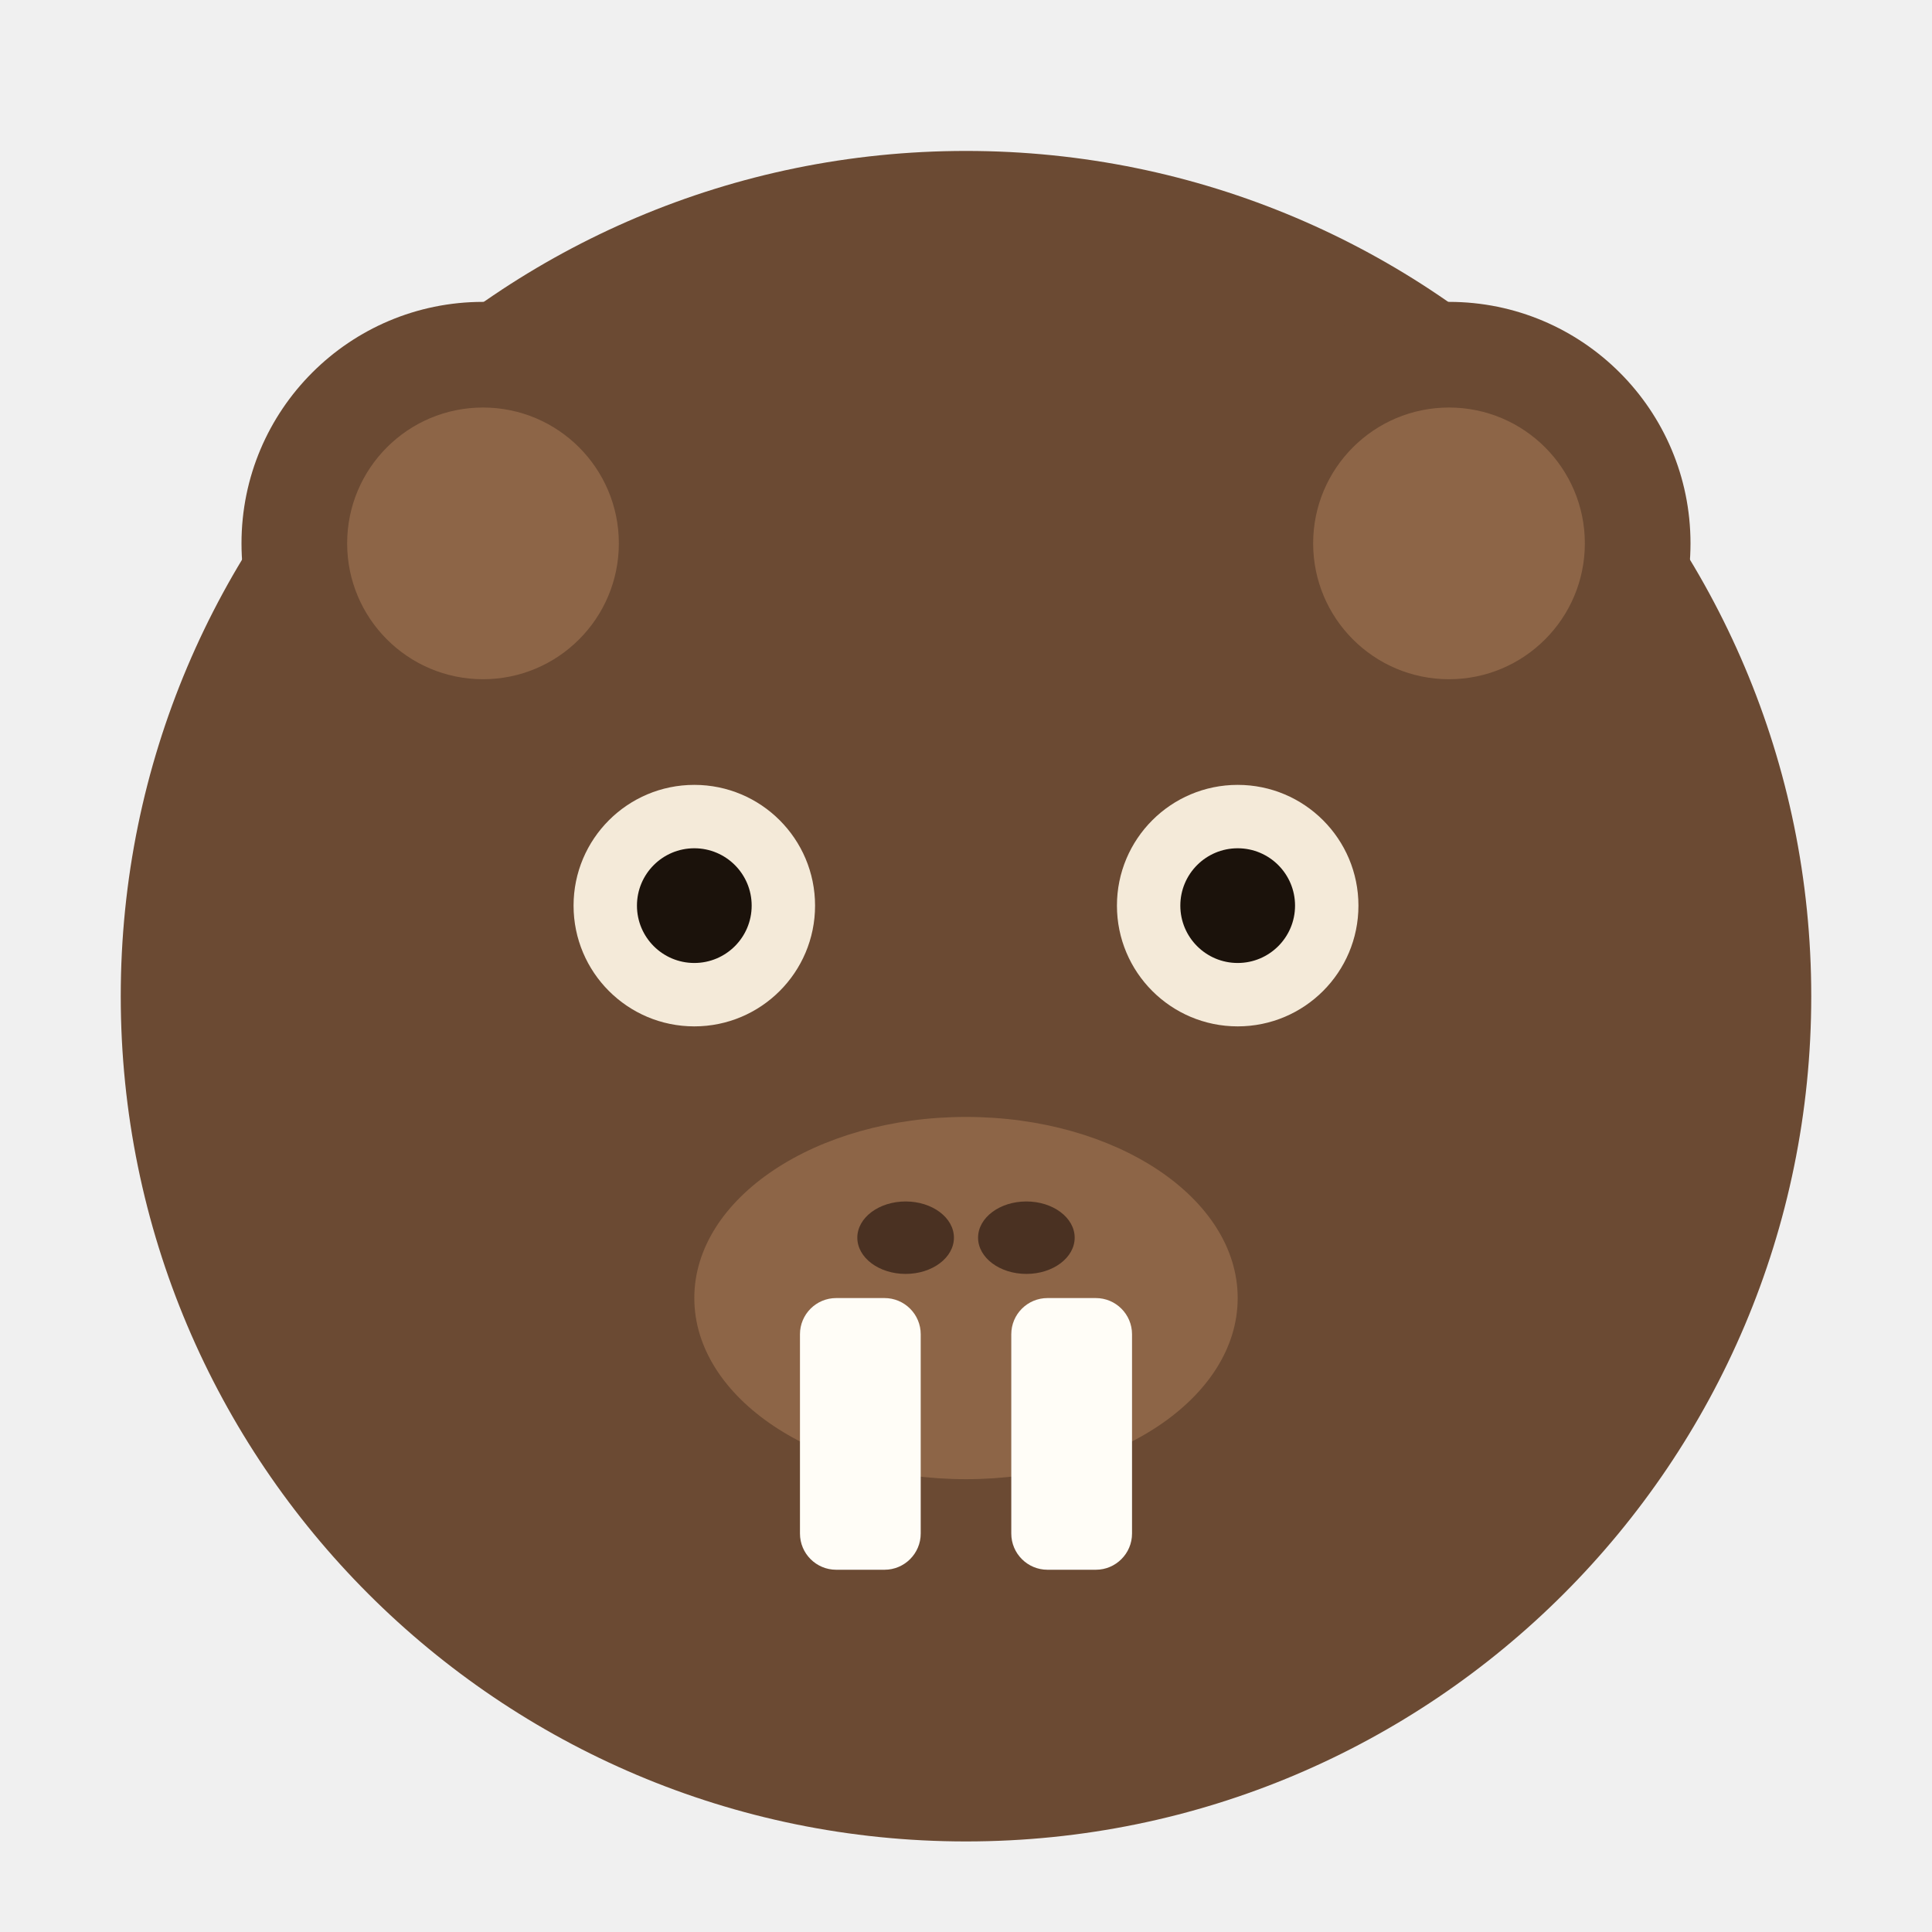
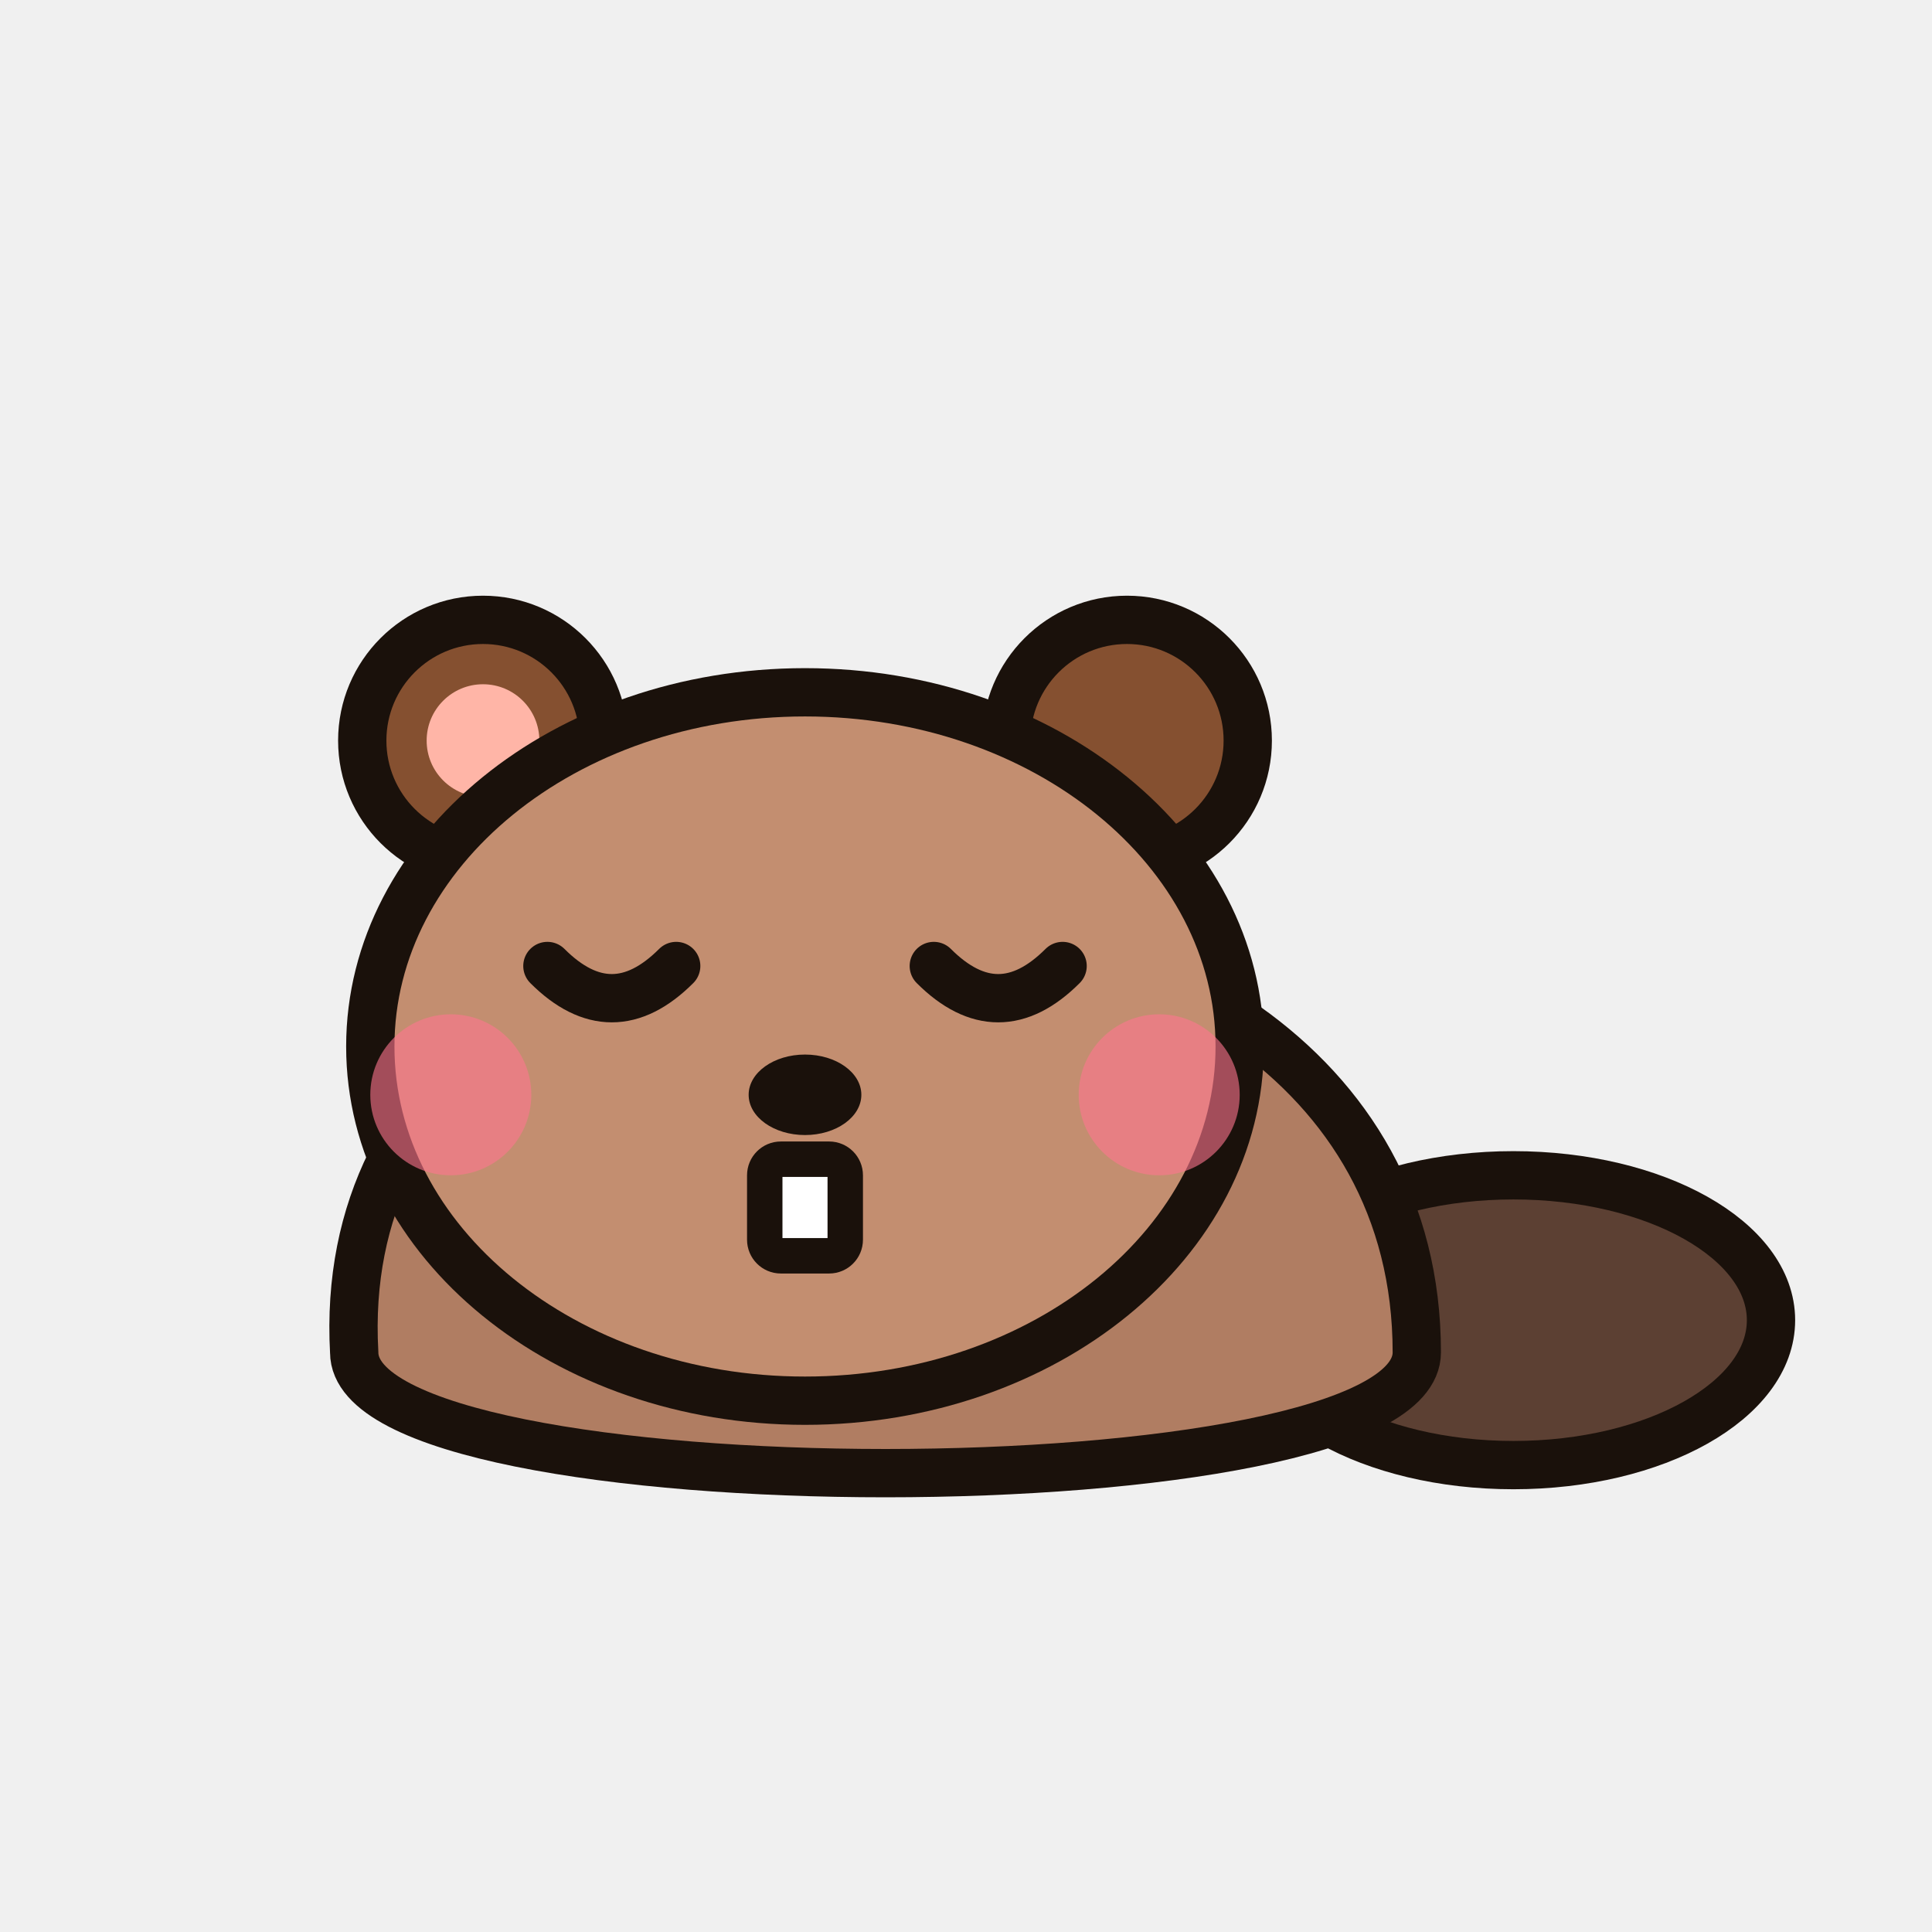
- <svg xmlns="http://www.w3.org/2000/svg" viewBox="0 0 64 64" role="img" aria-label="beaver" fill="none">
-   <circle cx="32" cy="33" r="28" fill="#6b4a33" />
-   <circle cx="16" cy="18" r="8" fill="#6b4a33" />
-   <circle cx="48" cy="18" r="8" fill="#6b4a33" />
-   <circle cx="16" cy="18" r="4.5" fill="#8d6547" />
-   <circle cx="48" cy="18" r="4.5" fill="#8d6547" />
-   <circle cx="23" cy="30" r="4" fill="#f4ead9" />
-   <circle cx="41" cy="30" r="4" fill="#f4ead9" />
-   <circle cx="23" cy="30" r="1.9" fill="#1b120b" />
-   <circle cx="41" cy="30" r="1.9" fill="#1b120b" />
-   <ellipse cx="32" cy="43" rx="9" ry="6" fill="#8d6547" />
-   <ellipse cx="30" cy="41" rx="1.6" ry="1.2" fill="#4a3122" />
-   <ellipse cx="34" cy="41" rx="1.6" ry="1.2" fill="#4a3122" />
-   <rect x="26.5" y="43" width="4" height="9" rx="1.2" fill="#fffdf7" />
-   <rect x="33.5" y="43" width="4" height="9" rx="1.2" fill="#fffdf7" />
+ <svg xmlns="http://www.w3.org/2000/svg" viewBox="0 0 120 120" width="112" height="112">
+   <ellipse cx="94" cy="82" rx="16" ry="9" fill="#5c4033" stroke="#1a110b" stroke-width="3" />
+   <path d="M22 84 C20 48, 88 48, 88 84 C88 94, 22 94, 22 84 Z" fill="#b07d62" stroke="#1a110b" stroke-width="3" />
+   <circle cx="30" cy="46" r="7.5" fill="#855030" stroke="#1a110b" stroke-width="3" />
+   <circle cx="30" cy="46" r="3.5" fill="#ffb5a7" />
+   <circle cx="70" cy="46" r="7.5" fill="#855030" stroke="#1a110b" stroke-width="3" />
+   <ellipse cx="50" cy="65" rx="27" ry="22" fill="#c38e70" stroke="#1a110b" stroke-width="3" />
+   <path d="M34 60 Q38 64 42 60" fill="none" stroke="#1a110b" stroke-width="3" stroke-linecap="round" />
+   <path d="M58 60 Q62 64 66 60" fill="none" stroke="#1a110b" stroke-width="3" stroke-linecap="round" />
+   <ellipse cx="50" cy="68" rx="3.5" ry="2.5" fill="#1a110b" />
+   <rect x="47.5" y="72" width="5" height="6" rx="1" fill="#ffffff" stroke="#1a110b" stroke-width="2.2" />
+   <circle cx="28" cy="68" r="5" fill="#ff758f" opacity="0.6" />
+   <circle cx="72" cy="68" r="5" fill="#ff758f" opacity="0.6" />
</svg>
